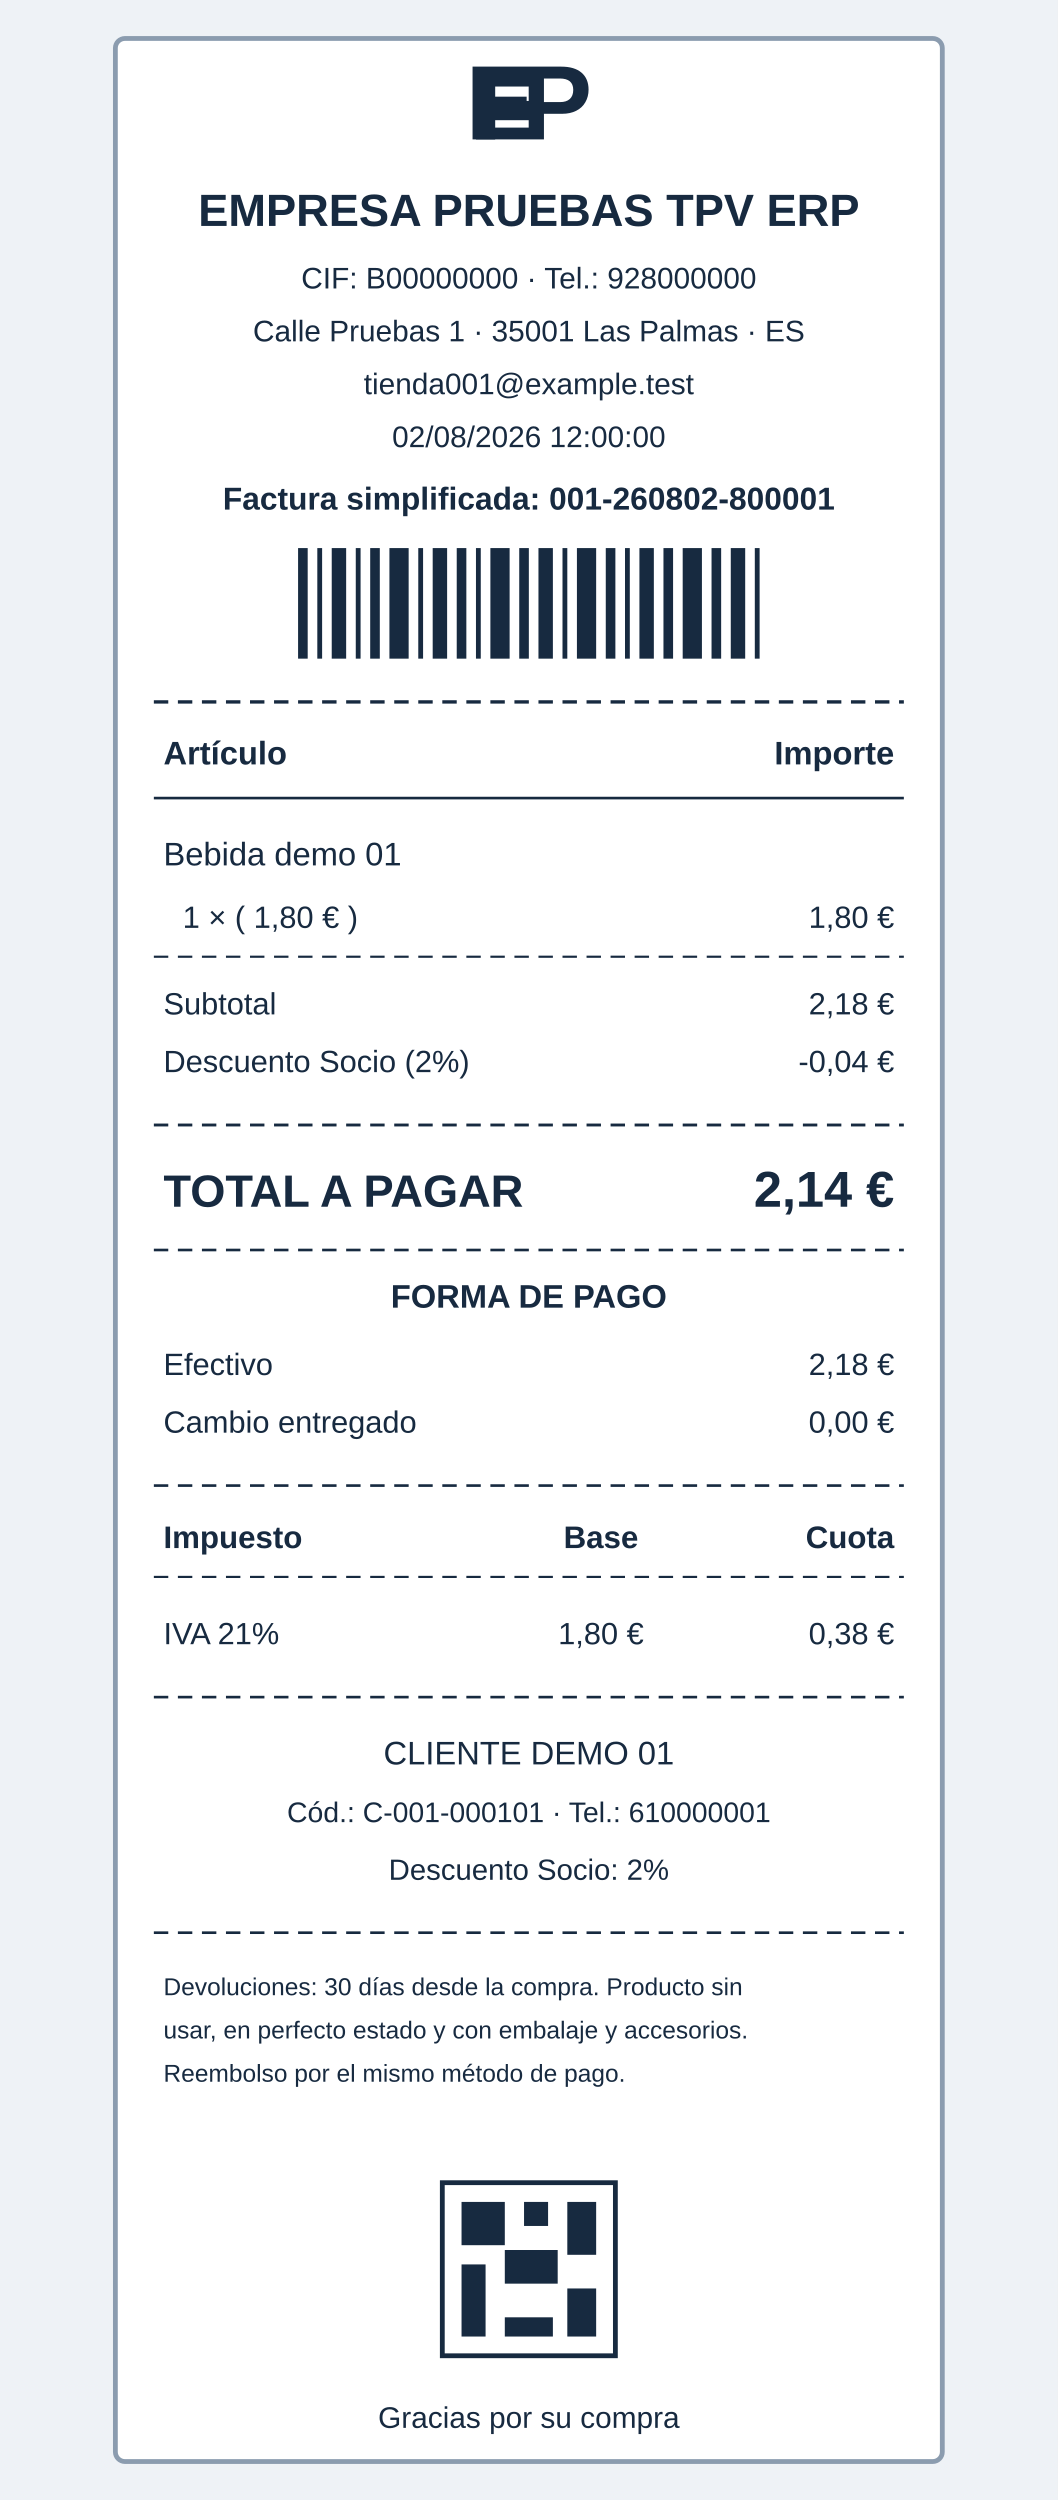
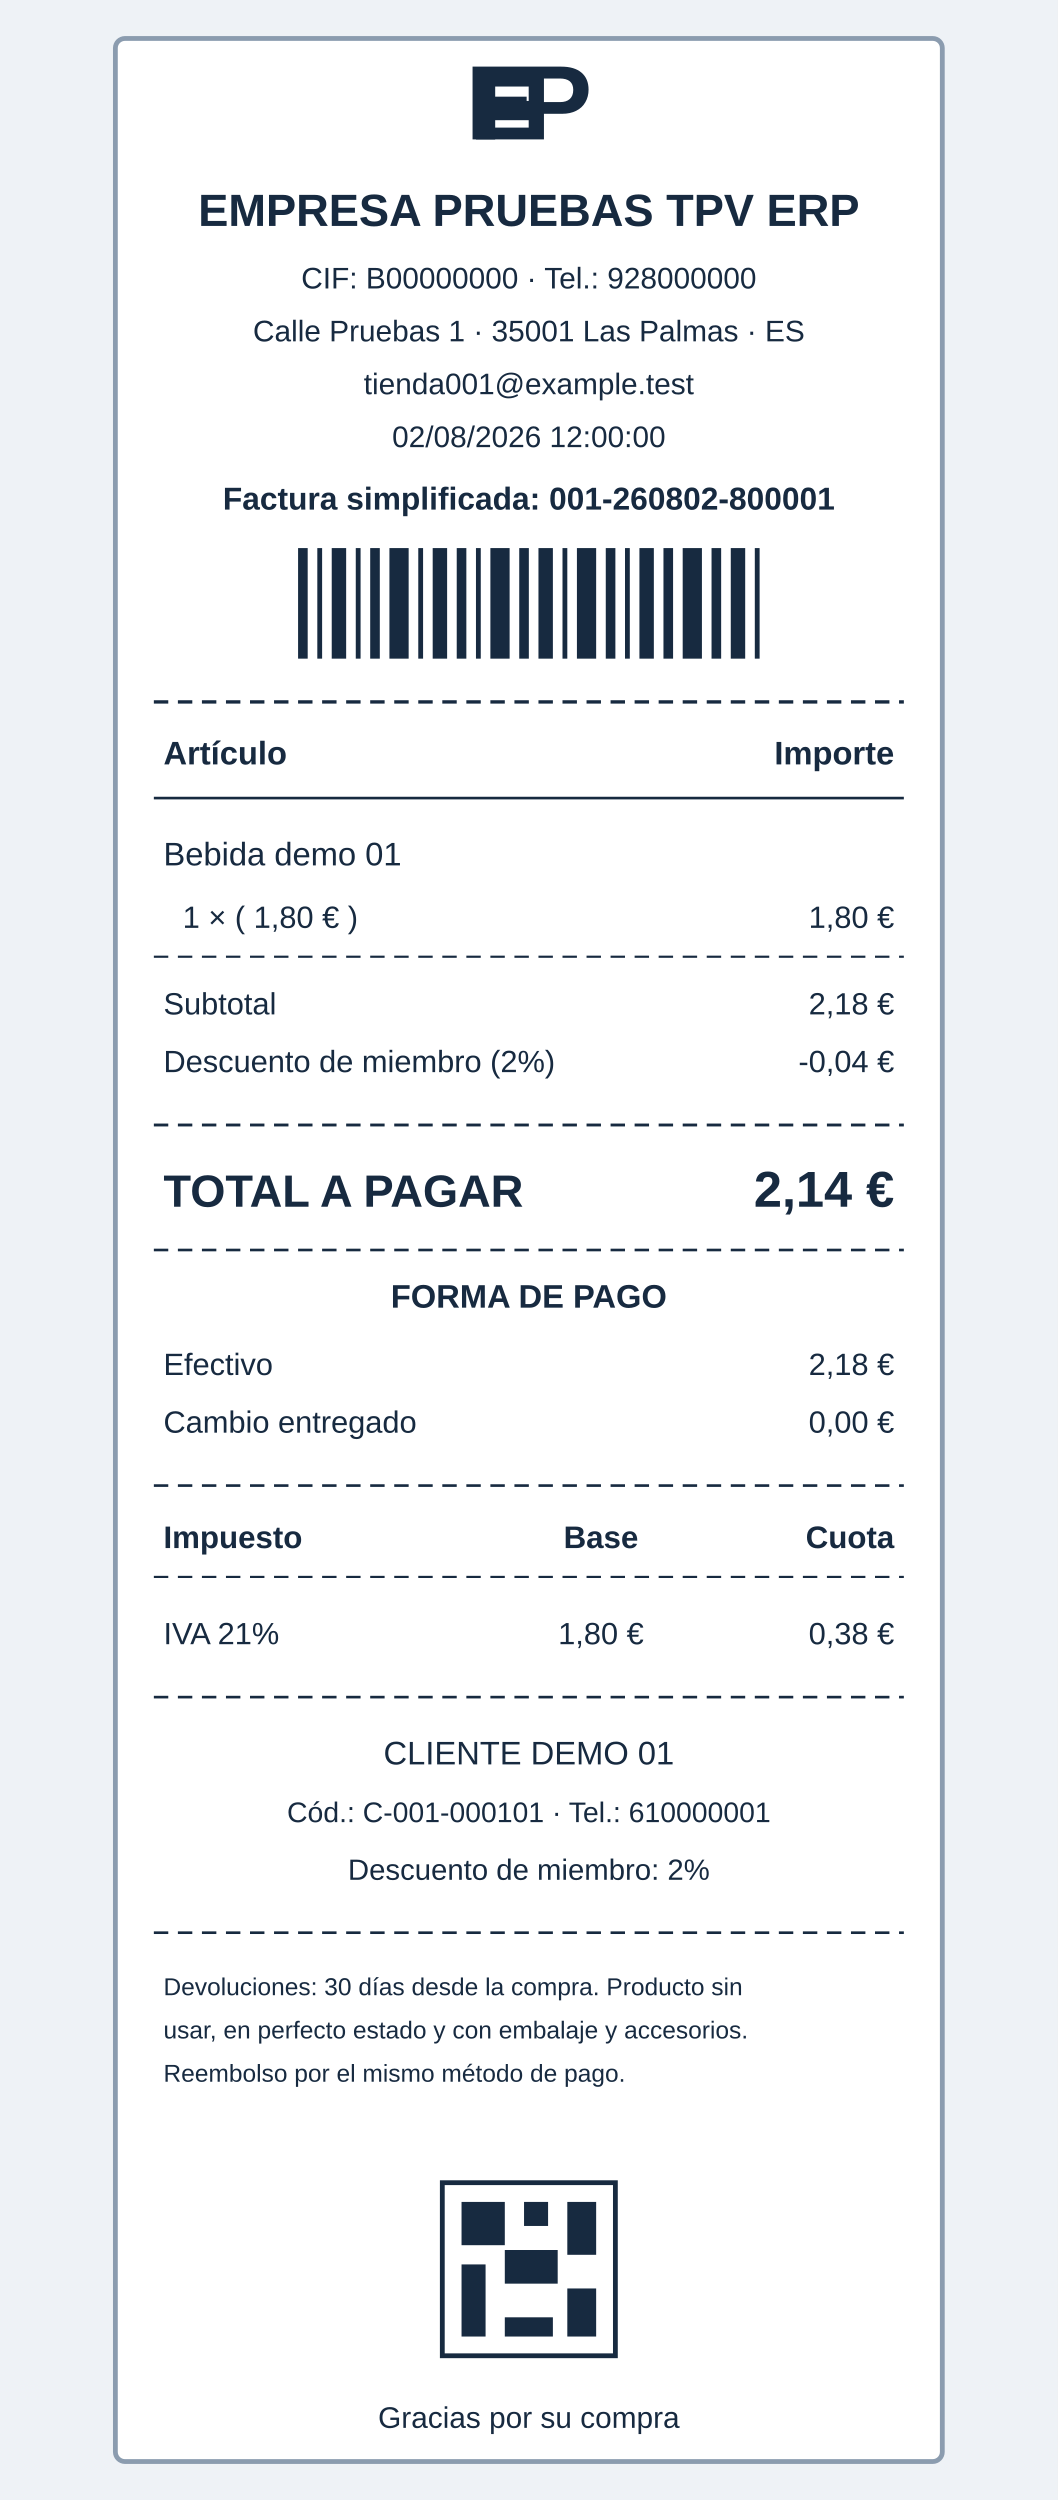
<svg xmlns="http://www.w3.org/2000/svg" width="220" height="520" viewBox="0 0 220 520" role="img" aria-labelledby="title description">
  <rect width="220" height="520" fill="#eef2f6" />
  <rect x="24" y="8" width="172" height="504" rx="2" fill="#fff" stroke="#8b9caf" />
  <g fill="#172a40" font-family="Arial, sans-serif">
    <g aria-label="Logo EP" font-family="Arial Black, Arial, sans-serif" font-weight="900">
      <text x="110" y="29" text-anchor="middle" font-size="22" letter-spacing="-3">EP</text>
      <path d="M99 14h13v4h-9v3h8v4h-8v4h-4z" fill="#172a40" />
    </g>
    <text x="110" y="47" text-anchor="middle" font-size="9.4" font-weight="700">EMPRESA PRUEBAS TPV ERP</text>
    <text x="110" y="60" text-anchor="middle" font-size="6.2">CIF: B00000000 · Tel.: 928000000</text>
    <text x="110" y="71" text-anchor="middle" font-size="6.2">Calle Pruebas 1 · 35001 Las Palmas · ES</text>
    <text x="110" y="82" text-anchor="middle" font-size="6.2">tienda001@example.test</text>
    <text x="110" y="93" text-anchor="middle" font-size="6.2">02/08/2026 12:00:00</text>
    <text x="110" y="106" text-anchor="middle" font-size="6.6" font-weight="700">Factura simplificada: 001-260802-800001</text>
    <g fill="#172a40">
      <rect x="62" y="114" width="2" height="23" />
      <rect x="66" y="114" width="1" height="23" />
      <rect x="69" y="114" width="3" height="23" />
      <rect x="74" y="114" width="1" height="23" />
      <rect x="77" y="114" width="2" height="23" />
      <rect x="81" y="114" width="4" height="23" />
      <rect x="87" y="114" width="1" height="23" />
      <rect x="90" y="114" width="3" height="23" />
      <rect x="95" y="114" width="2" height="23" />
      <rect x="99" y="114" width="1" height="23" />
      <rect x="102" y="114" width="4" height="23" />
      <rect x="108" y="114" width="2" height="23" />
      <rect x="112" y="114" width="3" height="23" />
      <rect x="117" y="114" width="1" height="23" />
      <rect x="120" y="114" width="4" height="23" />
      <rect x="126" y="114" width="2" height="23" />
      <rect x="130" y="114" width="1" height="23" />
      <rect x="133" y="114" width="3" height="23" />
      <rect x="138" y="114" width="2" height="23" />
      <rect x="142" y="114" width="4" height="23" />
      <rect x="148" y="114" width="2" height="23" />
      <rect x="152" y="114" width="3" height="23" />
      <rect x="157" y="114" width="1" height="23" />
    </g>
    <line x1="32" y1="146" x2="188" y2="146" stroke="#172a40" stroke-width=".7" stroke-dasharray="3 2" />
    <text x="34" y="159" font-size="6.8" font-weight="700">Artículo</text>
    <text x="186" y="159" text-anchor="end" font-size="6.8" font-weight="700">Importe</text>
    <line x1="32" y1="166" x2="188" y2="166" stroke="#172a40" stroke-width=".55" />
    <text x="34" y="180" font-size="6.8">Bebida demo 01</text>
    <text x="38" y="193" font-size="6.4">1 × ( 1,80 € )</text>
    <text x="186" y="193" text-anchor="end" font-size="6.4">1,80 €</text>
    <line x1="32" y1="199" x2="188" y2="199" stroke="#172a40" stroke-width=".45" stroke-dasharray="3 2" />
    <text x="34" y="211" font-size="6.4">Subtotal</text>
    <text x="186" y="211" text-anchor="end" font-size="6.4">2,18 €</text>
-     <text x="34" y="223" font-size="6.4">Descuento Socio (2%)</text>
+     <text x="34" y="223" font-size="6.4">Descuento de miembro (2%)</text>
    <text x="186" y="223" text-anchor="end" font-size="6.4">-0,04 €</text>
    <line x1="32" y1="234" x2="188" y2="234" stroke="#172a40" stroke-width=".6" stroke-dasharray="3 2" />
    <text x="34" y="251" font-size="9.4" font-weight="700">TOTAL A PAGAR</text>
    <text x="186" y="251" text-anchor="end" font-size="10.5" font-weight="700">2,14 €</text>
    <line x1="32" y1="260" x2="188" y2="260" stroke="#172a40" stroke-width=".55" stroke-dasharray="3 2" />
    <text x="110" y="272" text-anchor="middle" font-size="6.8" font-weight="700">FORMA DE PAGO</text>
    <text x="34" y="286" font-size="6.4">Efectivo</text>
    <text x="186" y="286" text-anchor="end" font-size="6.4">2,18 €</text>
    <text x="34" y="298" font-size="6.4">Cambio entregado</text>
    <text x="186" y="298" text-anchor="end" font-size="6.4">0,00 €</text>
    <line x1="32" y1="309" x2="188" y2="309" stroke="#172a40" stroke-width=".55" stroke-dasharray="3 2" />
    <text x="34" y="322" font-size="6.5" font-weight="700">Impuesto</text>
    <text x="125" y="322" text-anchor="middle" font-size="6.5" font-weight="700">Base</text>
    <text x="186" y="322" text-anchor="end" font-size="6.5" font-weight="700">Cuota</text>
    <line x1="32" y1="328" x2="188" y2="328" stroke="#172a40" stroke-width=".45" stroke-dasharray="3 2" />
    <text x="34" y="342" font-size="6.4">IVA 21%</text>
    <text x="125" y="342" text-anchor="middle" font-size="6.4">1,80 €</text>
    <text x="186" y="342" text-anchor="end" font-size="6.4">0,38 €</text>
    <line x1="32" y1="353" x2="188" y2="353" stroke="#172a40" stroke-width=".55" stroke-dasharray="3 2" />
    <text x="110" y="367" text-anchor="middle" font-size="6.8">CLIENTE DEMO 01</text>
    <text x="110" y="379" text-anchor="middle" font-size="5.9">Cód.: C-001-000101 · Tel.: 610000001</text>
-     <text x="110" y="391" text-anchor="middle" font-size="6.1">Descuento Socio: 2%</text>
+     <text x="110" y="391" text-anchor="middle" font-size="6.1">Descuento de miembro: 2%</text>
    <line x1="32" y1="402" x2="188" y2="402" stroke="#172a40" stroke-width=".55" stroke-dasharray="3 2" />
    <text x="34" y="415" font-size="5.1">Devoluciones: 30 días desde la compra. Producto sin</text>
    <text x="34" y="424" font-size="5.1">usar, en perfecto estado y con embalaje y accesorios.</text>
    <text x="34" y="433" font-size="5.1">Reembolso por el mismo método de pago.</text>
    <rect x="92" y="454" width="36" height="36" fill="none" stroke="#172a40" />
    <path d="M96 458h9v9h-9zm13 0h5v5h-5zm9 0h6v11h-6zM96 471h5v15h-5zm9-3h11v7h-11zm13 8h6v10h-6zm-13 6h10v4h-10z" fill="#172a40" />
    <text x="110" y="505" text-anchor="middle" font-size="6.2">Gracias por su compra</text>
  </g>
</svg>
